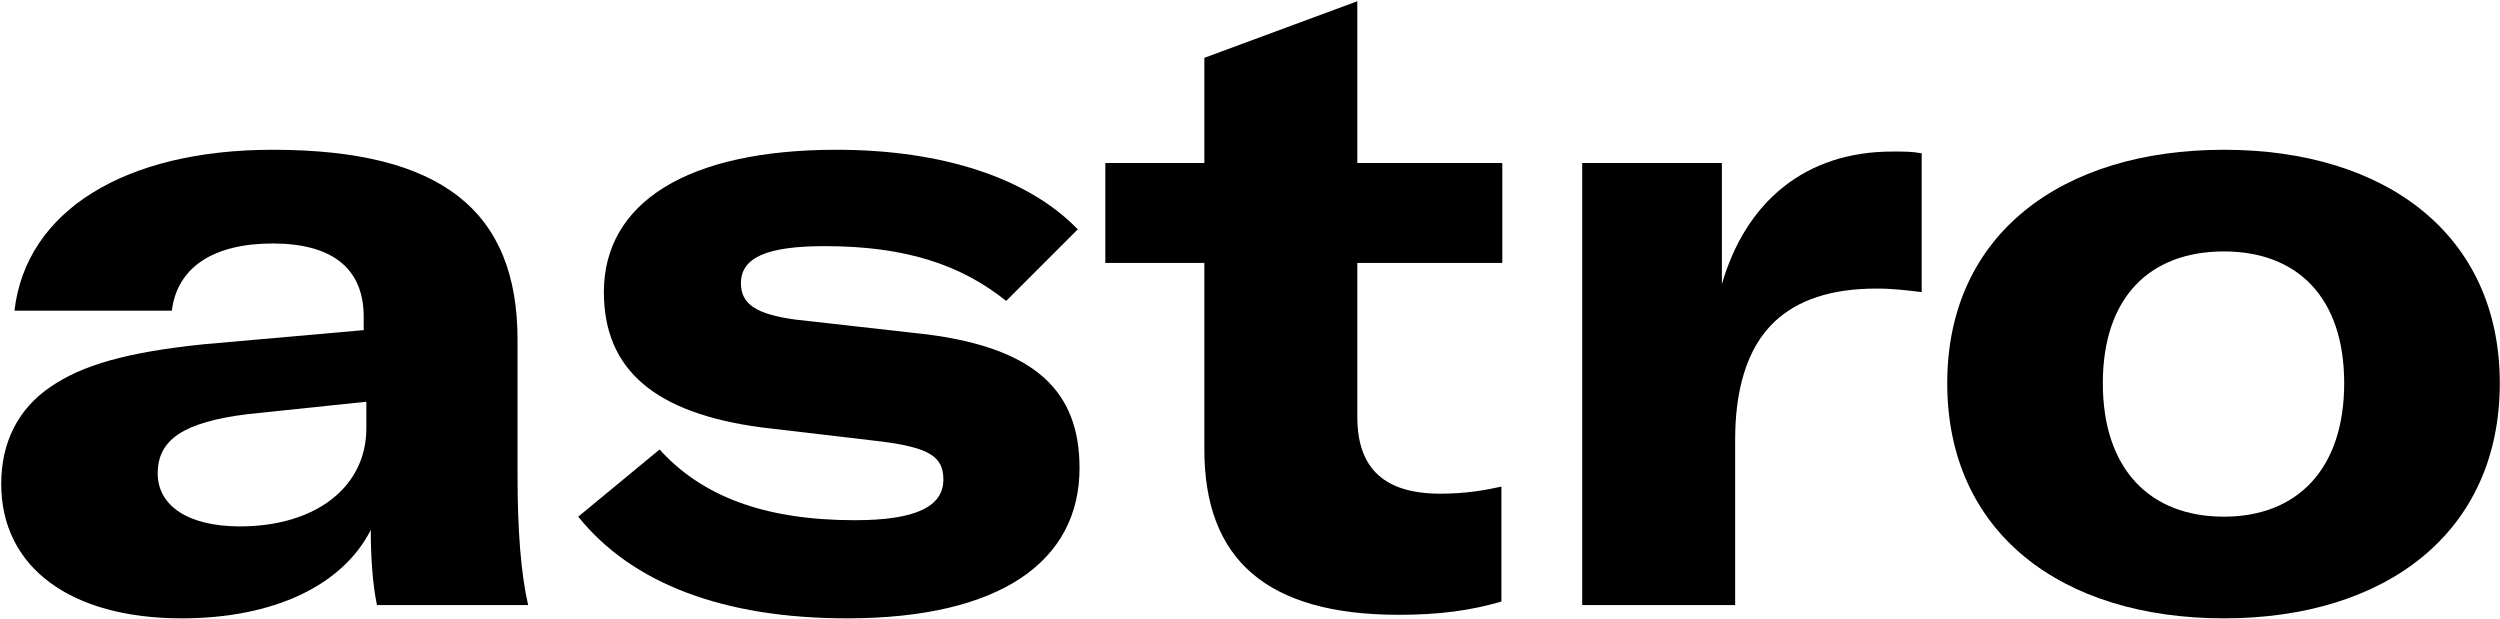
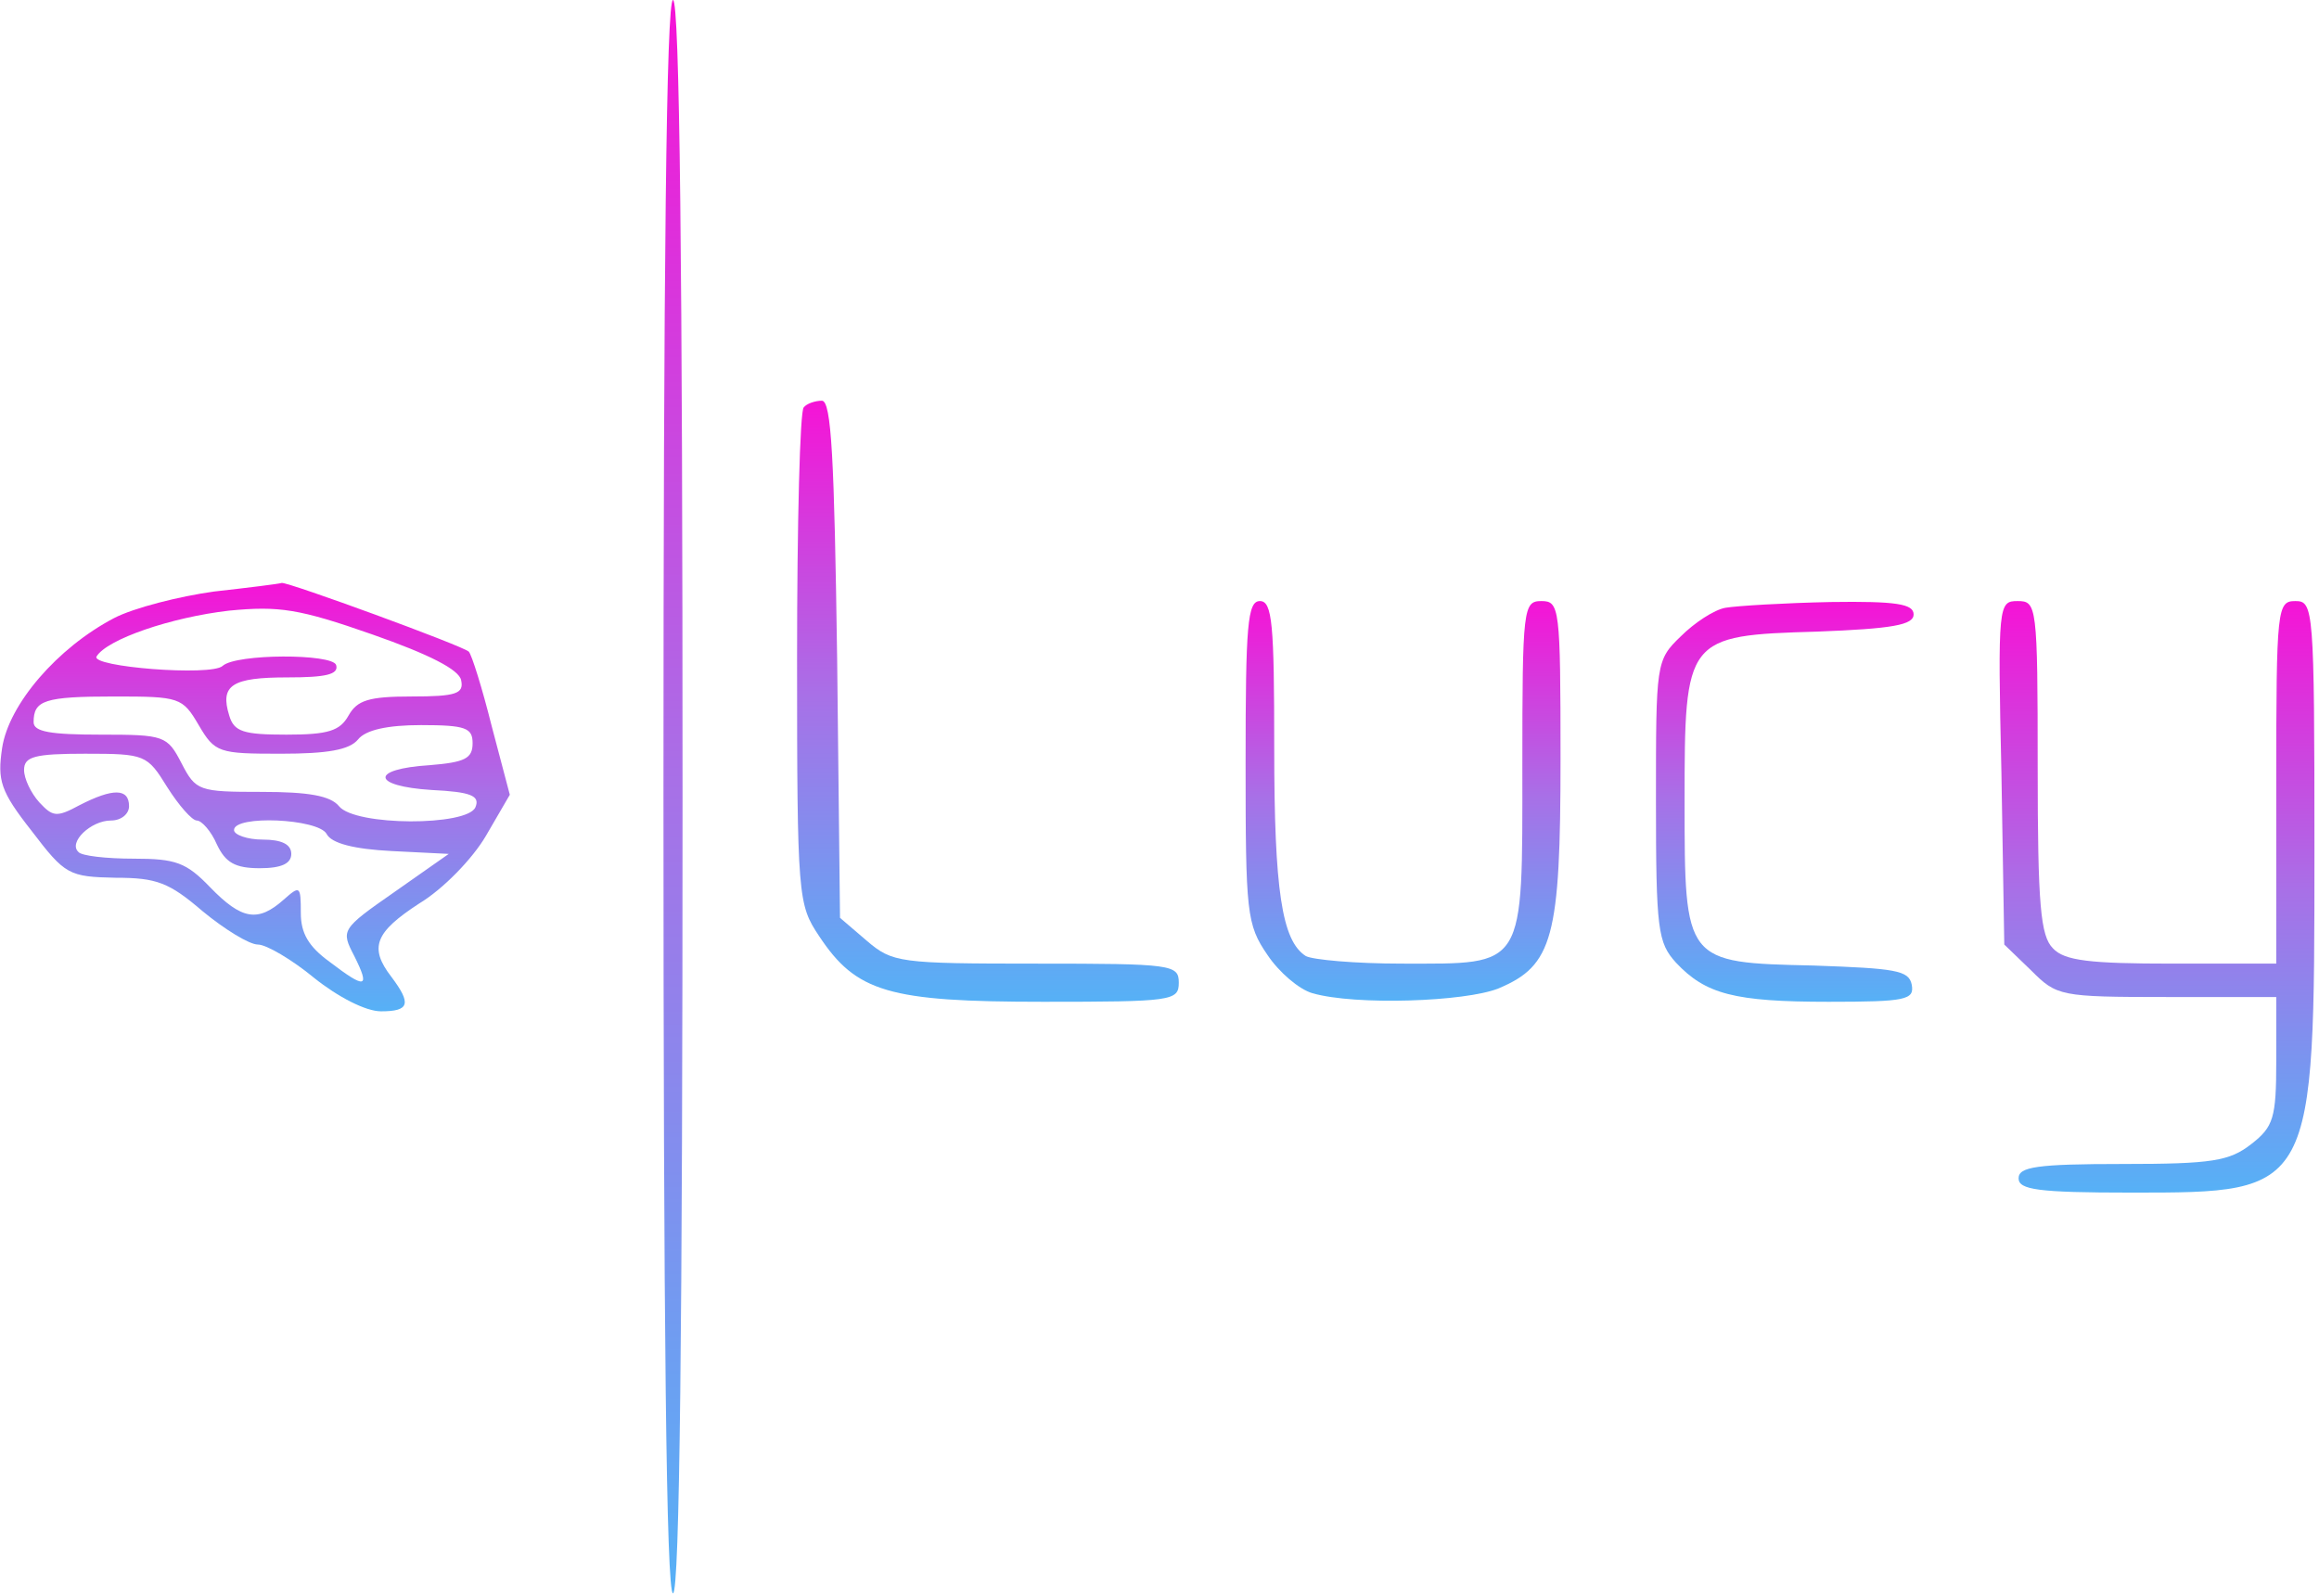
- <svg viewBox="0 0 1847 457" fill="none">
-   <path d="M134.148 456.833C202.08 456.833 253.03 432.665 273.93 391.516C273.93 411.111 275.23 431.36 278.5 447.036H390.19C384.97 424.173 382.36 392.82 382.36 351.671V251.081C382.36 155.717 326.18 110.648 201.43 110.648C92.344 110.648 19.188 155.717 10.697 229.527H126.963C130.882 197.521 157.66 179.885 201.43 179.885C244.53 179.885 268.7 197.521 268.7 234.1V243.896L150.48 254.347C92.997 260.227 60.338 270.023 37.477 285.7C13.31 302.028 0.899 326.851 0.899 357.549C0.899 418.948 51.847 456.833 134.148 456.833ZM177.26 388.902C139.37 388.902 116.512 373.88 116.512 349.712C116.512 324.892 135.45 311.827 183.14 305.949L270.66 296.805V316.4C270.66 360.163 232.78 388.902 177.26 388.902Z" fill="currentColor" />
-   <path d="M625.77 456.833C739.43 456.833 797.56 414.377 797.56 345.793C797.56 288.966 764.9 257.613 685.87 247.162L587.23 236.059C559.15 232.138 547.39 224.953 547.39 209.277C547.39 190.336 566.33 181.844 609.44 181.844C668.88 181.844 710.03 195.561 743.35 222.342L796.25 169.434C759.67 131.55 696.32 110.648 617.94 110.648C507.55 110.648 446.15 149.838 446.15 215.809C446.15 273.289 484.03 305.295 562.41 315.745L651.25 326.196C686.52 330.769 696.97 337.302 696.97 354.283C696.97 373.88 677.37 384.331 631.65 384.331C563.72 384.331 518 366.041 487.3 332.076L427.21 381.717C467.05 431.36 534.98 456.833 625.77 456.833Z" fill="currentColor" />
-   <path d="M889.78 194.255V332.076C889.78 413.07 935.5 454.221 1033.48 454.221C1063.53 454.221 1087.04 450.955 1109.25 444.423V359.508C1097.49 362.122 1083.12 364.734 1064.18 364.734C1023.03 364.734 1002.78 346.446 1002.78 307.908V194.255H1109.9V120.445H1002.78V0.914L889.78 42.717V120.445H816.62V194.255H889.78Z" fill="currentColor" />
-   <path d="M1272.13 120.445H1168.93V447.036H1281.93V324.892C1281.93 289.618 1289.77 257.613 1311.33 237.364C1328.31 221.687 1352.48 213.198 1386.44 213.198C1398.85 213.198 1408.65 214.502 1419.75 215.809V113.26C1412.57 111.954 1407.34 111.954 1398.2 111.954C1333.53 111.954 1289.77 149.185 1272.13 209.932V120.445Z" fill="currentColor" />
-   <path d="M1643.05 456.833C1762.59 456.833 1846.85 393.475 1846.85 283.088C1846.85 173.353 1762.59 110.648 1643.05 110.648C1522.87 110.648 1438.61 173.353 1438.61 283.088C1438.61 393.475 1522.87 456.833 1643.05 456.833ZM1643.05 381.717C1588.19 381.717 1553.57 346.446 1553.57 283.088C1553.57 219.728 1588.19 185.763 1643.05 185.763C1697.27 185.763 1731.89 219.728 1731.89 283.088C1731.89 346.446 1697.27 381.717 1643.05 381.717Z" fill="currentColor" />
+ <svg xmlns="http://www.w3.org/2000/svg" width="324" height="223" viewBox="0 0 324 223" fill="none">
+   <path d="M92.696 111.333C92.696 184.667 93.096 222.667 94.029 222.667C94.963 222.667 95.363 184.667 95.363 111.333C95.363 38 94.963 6.97672e-05 94.029 6.97672e-05C93.096 6.97672e-05 92.696 38 92.696 111.333Z" fill="url(#paint0_linear_113_5)" />
+   <path d="M112.296 56.933C111.763 57.333 111.363 73.2 111.363 92C111.363 125.467 111.496 126.4 114.429 130.8C119.629 138.667 124.163 140 145.763 140C163.763 140 164.696 139.867 164.696 137.333C164.696 134.8 163.763 134.667 144.829 134.667C125.629 134.667 124.696 134.533 121.096 131.467L117.363 128.267L116.963 92.133C116.563 64 116.163 56 114.829 56C113.896 56 112.696 56.4 112.296 56.933Z" fill="url(#paint1_linear_113_5)" />
+   <path d="M29.896 82.667C25.096 83.334 18.696 84.933 15.896 86.4C8.029 90.534 1.229 98.4 0.296 104.533C-0.371 109.067 0.029 110.533 4.429 116.133C9.096 122.267 9.629 122.533 16.163 122.667C21.896 122.667 23.629 123.333 28.296 127.333C31.363 129.867 34.829 132 36.029 132C37.229 132 40.829 134.133 43.896 136.667C47.229 139.333 51.096 141.333 53.229 141.333C57.229 141.333 57.496 140.267 54.696 136.533C51.496 132.4 52.429 130.267 58.563 126.267C61.896 124.267 66.029 120 67.896 116.8L71.229 111.067L68.696 101.467C67.363 96.133 65.896 91.467 65.496 91.067C64.696 90.267 40.296 81.334 39.363 81.467C38.963 81.6 34.696 82.133 29.896 82.667ZM64.429 95.067C64.829 96.933 63.763 97.334 57.496 97.334C51.496 97.334 49.896 97.867 48.696 100C47.496 102.133 45.896 102.667 40.029 102.667C34.029 102.667 32.696 102.267 32.029 100C30.696 95.734 32.429 94.667 40.163 94.667C45.496 94.667 47.363 94.267 46.963 92.933C46.429 91.334 32.963 91.334 31.096 93.067C29.496 94.534 12.563 93.2 13.496 91.734C14.963 89.334 23.896 86.267 32.029 85.334C38.963 84.667 41.763 85.067 52.029 88.667C60.029 91.467 64.163 93.6 64.429 95.067ZM27.763 101.333C30.029 105.2 30.563 105.333 39.229 105.333C45.763 105.333 48.829 104.8 50.029 103.333C51.096 102 54.163 101.333 58.829 101.333C65.096 101.333 66.029 101.733 66.029 103.867C66.029 106 64.963 106.533 60.029 106.933C51.629 107.467 51.896 109.867 60.296 110.4C65.763 110.667 67.096 111.2 66.429 112.8C65.363 115.467 49.629 115.467 47.363 112.667C46.163 111.2 43.096 110.667 36.563 110.667C27.763 110.667 27.363 110.533 25.363 106.667C23.363 102.8 22.963 102.667 14.029 102.667C7.096 102.667 4.696 102.267 4.696 100.933C4.696 97.867 6.163 97.334 16.029 97.334C25.096 97.334 25.496 97.467 27.763 101.333ZM23.363 110C24.963 112.533 26.829 114.667 27.496 114.667C28.163 114.667 29.496 116.133 30.296 118C31.496 120.533 32.829 121.333 36.296 121.333C39.363 121.333 40.696 120.667 40.696 119.333C40.696 118 39.363 117.333 36.696 117.333C34.563 117.333 32.696 116.667 32.696 116C32.696 113.867 44.429 114.4 45.629 116.533C46.296 117.867 49.496 118.667 54.696 118.933L62.696 119.333L55.096 124.667C47.629 129.867 47.629 130 49.496 133.6C51.763 138.133 51.096 138.267 46.029 134.4C43.096 132.267 42.029 130.4 42.029 127.6C42.029 123.733 41.896 123.733 39.629 125.733C36.029 128.933 33.763 128.533 29.363 124C26.029 120.533 24.563 120 18.696 120C14.829 120 11.363 119.6 10.963 119.067C9.496 117.733 12.696 114.667 15.496 114.667C16.963 114.667 18.029 113.733 18.029 112.667C18.029 110.133 15.763 110.133 11.096 112.533C7.896 114.267 7.363 114.133 5.496 112.133C4.296 110.8 3.363 108.8 3.363 107.6C3.363 105.733 4.829 105.333 11.896 105.333C20.296 105.333 20.563 105.467 23.363 110Z" fill="url(#paint2_linear_113_5)" />
+   <path d="M174.029 106.533C174.029 127.6 174.163 129.2 177.096 133.467C178.696 135.867 181.496 138.267 183.363 138.8C189.363 140.533 204.696 140 209.363 138.133C216.963 134.933 218.029 131.067 218.029 106C218.029 84.933 217.896 84 215.363 84C212.829 84 212.696 84.933 212.696 107.067C212.696 135.6 213.229 134.667 195.896 134.667C189.363 134.667 183.363 134.133 182.429 133.6C179.096 131.467 178.029 124.4 178.029 104.533C178.029 87.2 177.763 84 176.029 84C174.296 84 174.029 87.333 174.029 106.533Z" fill="url(#paint3_linear_113_5)" />
+   <path d="M241.096 84.933C239.496 85.2 236.696 87.067 234.829 88.933C231.363 92.267 231.363 92.667 231.363 111.867C231.363 130 231.629 131.733 234.163 134.533C238.296 138.933 242.296 140 255.496 140C266.296 140 267.496 139.733 267.096 137.6C266.696 135.6 264.829 135.333 253.363 134.933C235.363 134.533 235.363 134.533 235.363 112C235.363 89.067 235.496 88.8 253.896 88.267C264.429 87.867 267.363 87.333 267.363 85.867C267.363 84.4 264.963 84 255.763 84.133C249.229 84.267 242.696 84.667 241.096 84.933Z" fill="url(#paint4_linear_113_5)" />
+   <path d="M279.629 108L280.029 132L283.763 135.6C287.363 139.2 287.763 139.333 302.696 139.333H318.029V148.267C318.029 156.267 317.629 157.467 314.563 159.867C311.496 162.267 309.096 162.667 296.563 162.667C284.563 162.667 282.029 163.067 282.029 164.667C282.029 166.267 284.696 166.667 297.763 166.667C323.363 166.667 323.363 166.8 323.363 118.667C323.363 84.933 323.229 84 320.696 84C318.163 84 318.029 84.933 318.029 109.333V134.667H303.496C292.029 134.667 288.429 134.267 286.829 132.533C285.096 130.8 284.696 126.533 284.696 107.2C284.696 84.533 284.563 84 281.896 84C279.229 84 279.096 84.4 279.629 108Z" fill="url(#paint5_linear_113_5)" />
+   <defs>
+     <linearGradient id="paint0_linear_113_5" x1="94.029" y1="222.667" x2="94.029" y2="7.62939e-05" gradientUnits="userSpaceOnUse">
+       <stop stop-color="#56B1F6" />
+       <stop offset="0.51" stop-color="#A870E7" />
+       <stop offset="1" stop-color="#F613D6" />
+     </linearGradient>
+     <linearGradient id="paint1_linear_113_5" x1="138.029" y1="140" x2="138.029" y2="56" gradientUnits="userSpaceOnUse">
+       <stop stop-color="#56B1F6" />
+       <stop offset="0.51" stop-color="#A870E7" />
+       <stop offset="1" stop-color="#F613D6" />
+     </linearGradient>
+     <linearGradient id="paint2_linear_113_5" x1="35.635" y1="141.333" x2="35.635" y2="81.465" gradientUnits="userSpaceOnUse">
+       <stop stop-color="#56B1F6" />
+       <stop offset="0.51" stop-color="#A870E7" />
+       <stop offset="1" stop-color="#F613D6" />
+     </linearGradient>
+     <linearGradient id="paint3_linear_113_5" x1="196.029" y1="139.854" x2="196.029" y2="84" gradientUnits="userSpaceOnUse">
+       <stop stop-color="#56B1F6" />
+       <stop offset="0.51" stop-color="#A870E7" />
+       <stop offset="1" stop-color="#F613D6" />
+     </linearGradient>
+     <linearGradient id="paint4_linear_113_5" x1="249.363" y1="140" x2="249.363" y2="84.109" gradientUnits="userSpaceOnUse">
+       <stop stop-color="#56B1F6" />
+       <stop offset="0.51" stop-color="#A870E7" />
+       <stop offset="1" stop-color="#F613D6" />
+     </linearGradient>
+     <linearGradient id="paint5_linear_113_5" x1="301.371" y1="166.667" x2="301.371" y2="84" gradientUnits="userSpaceOnUse">
+       <stop stop-color="#56B1F6" />
+       <stop offset="0.51" stop-color="#A870E7" />
+       <stop offset="1" stop-color="#F613D6" />
+     </linearGradient>
+   </defs>
</svg>
